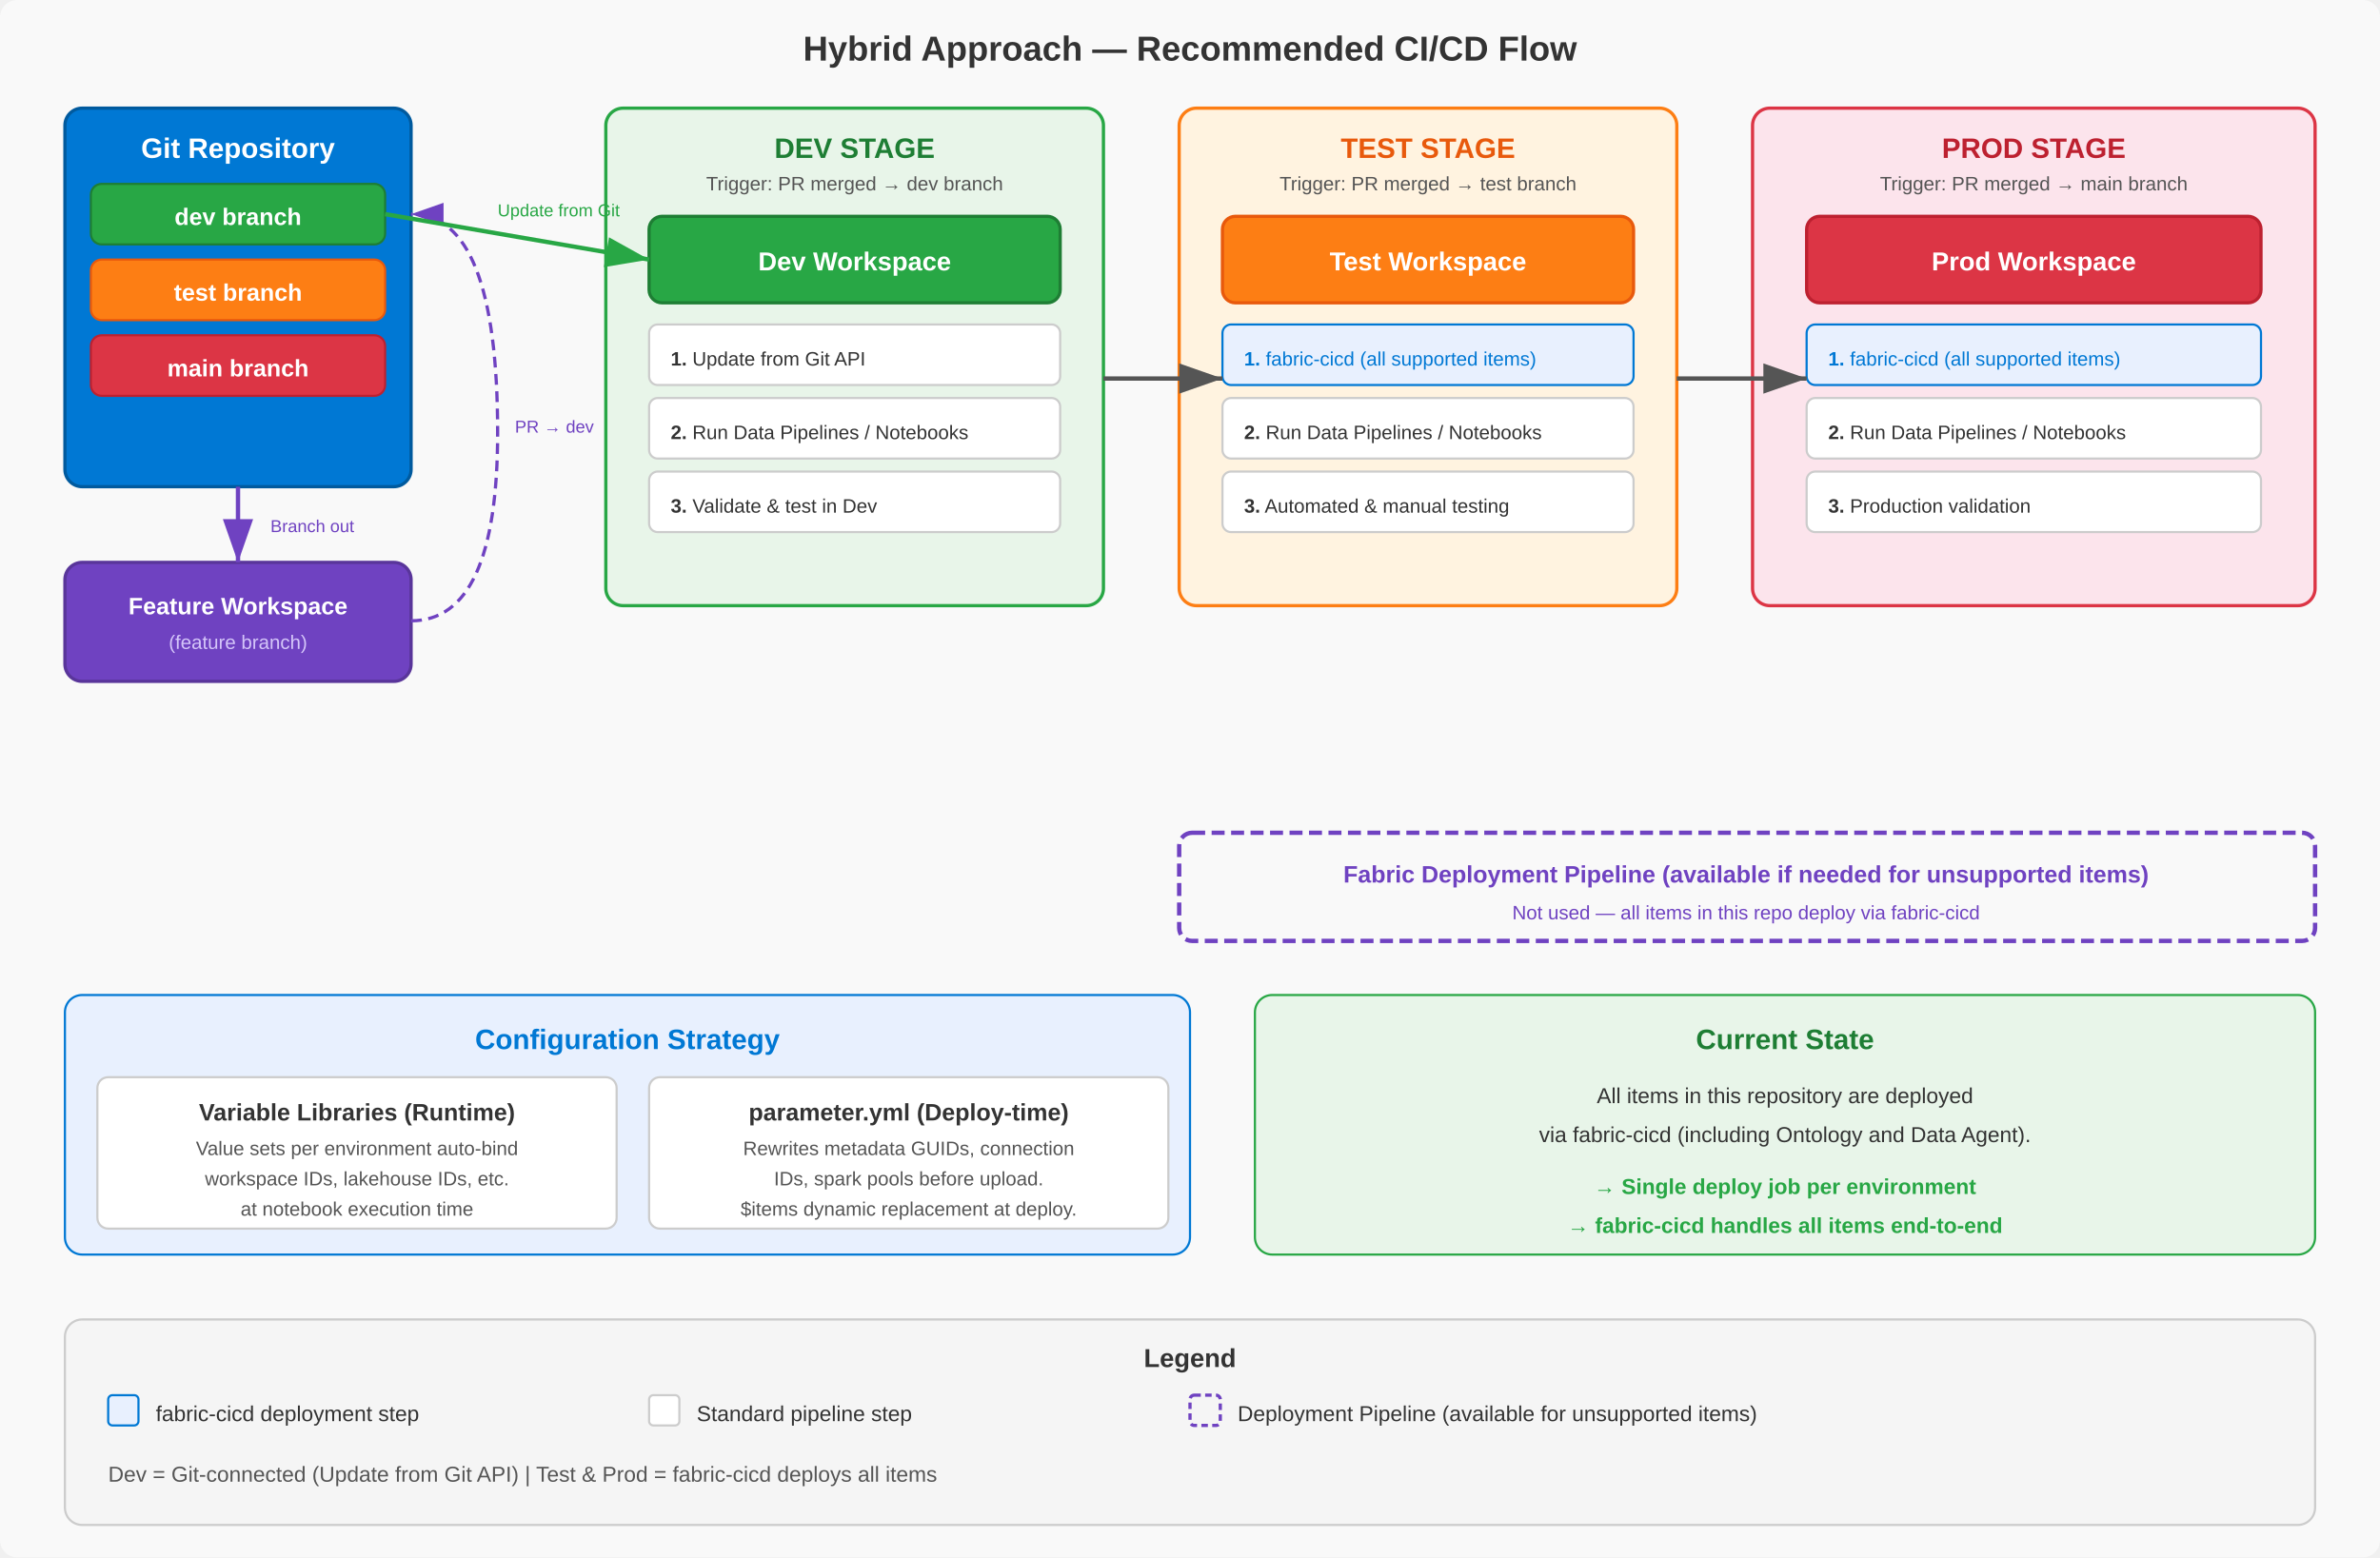
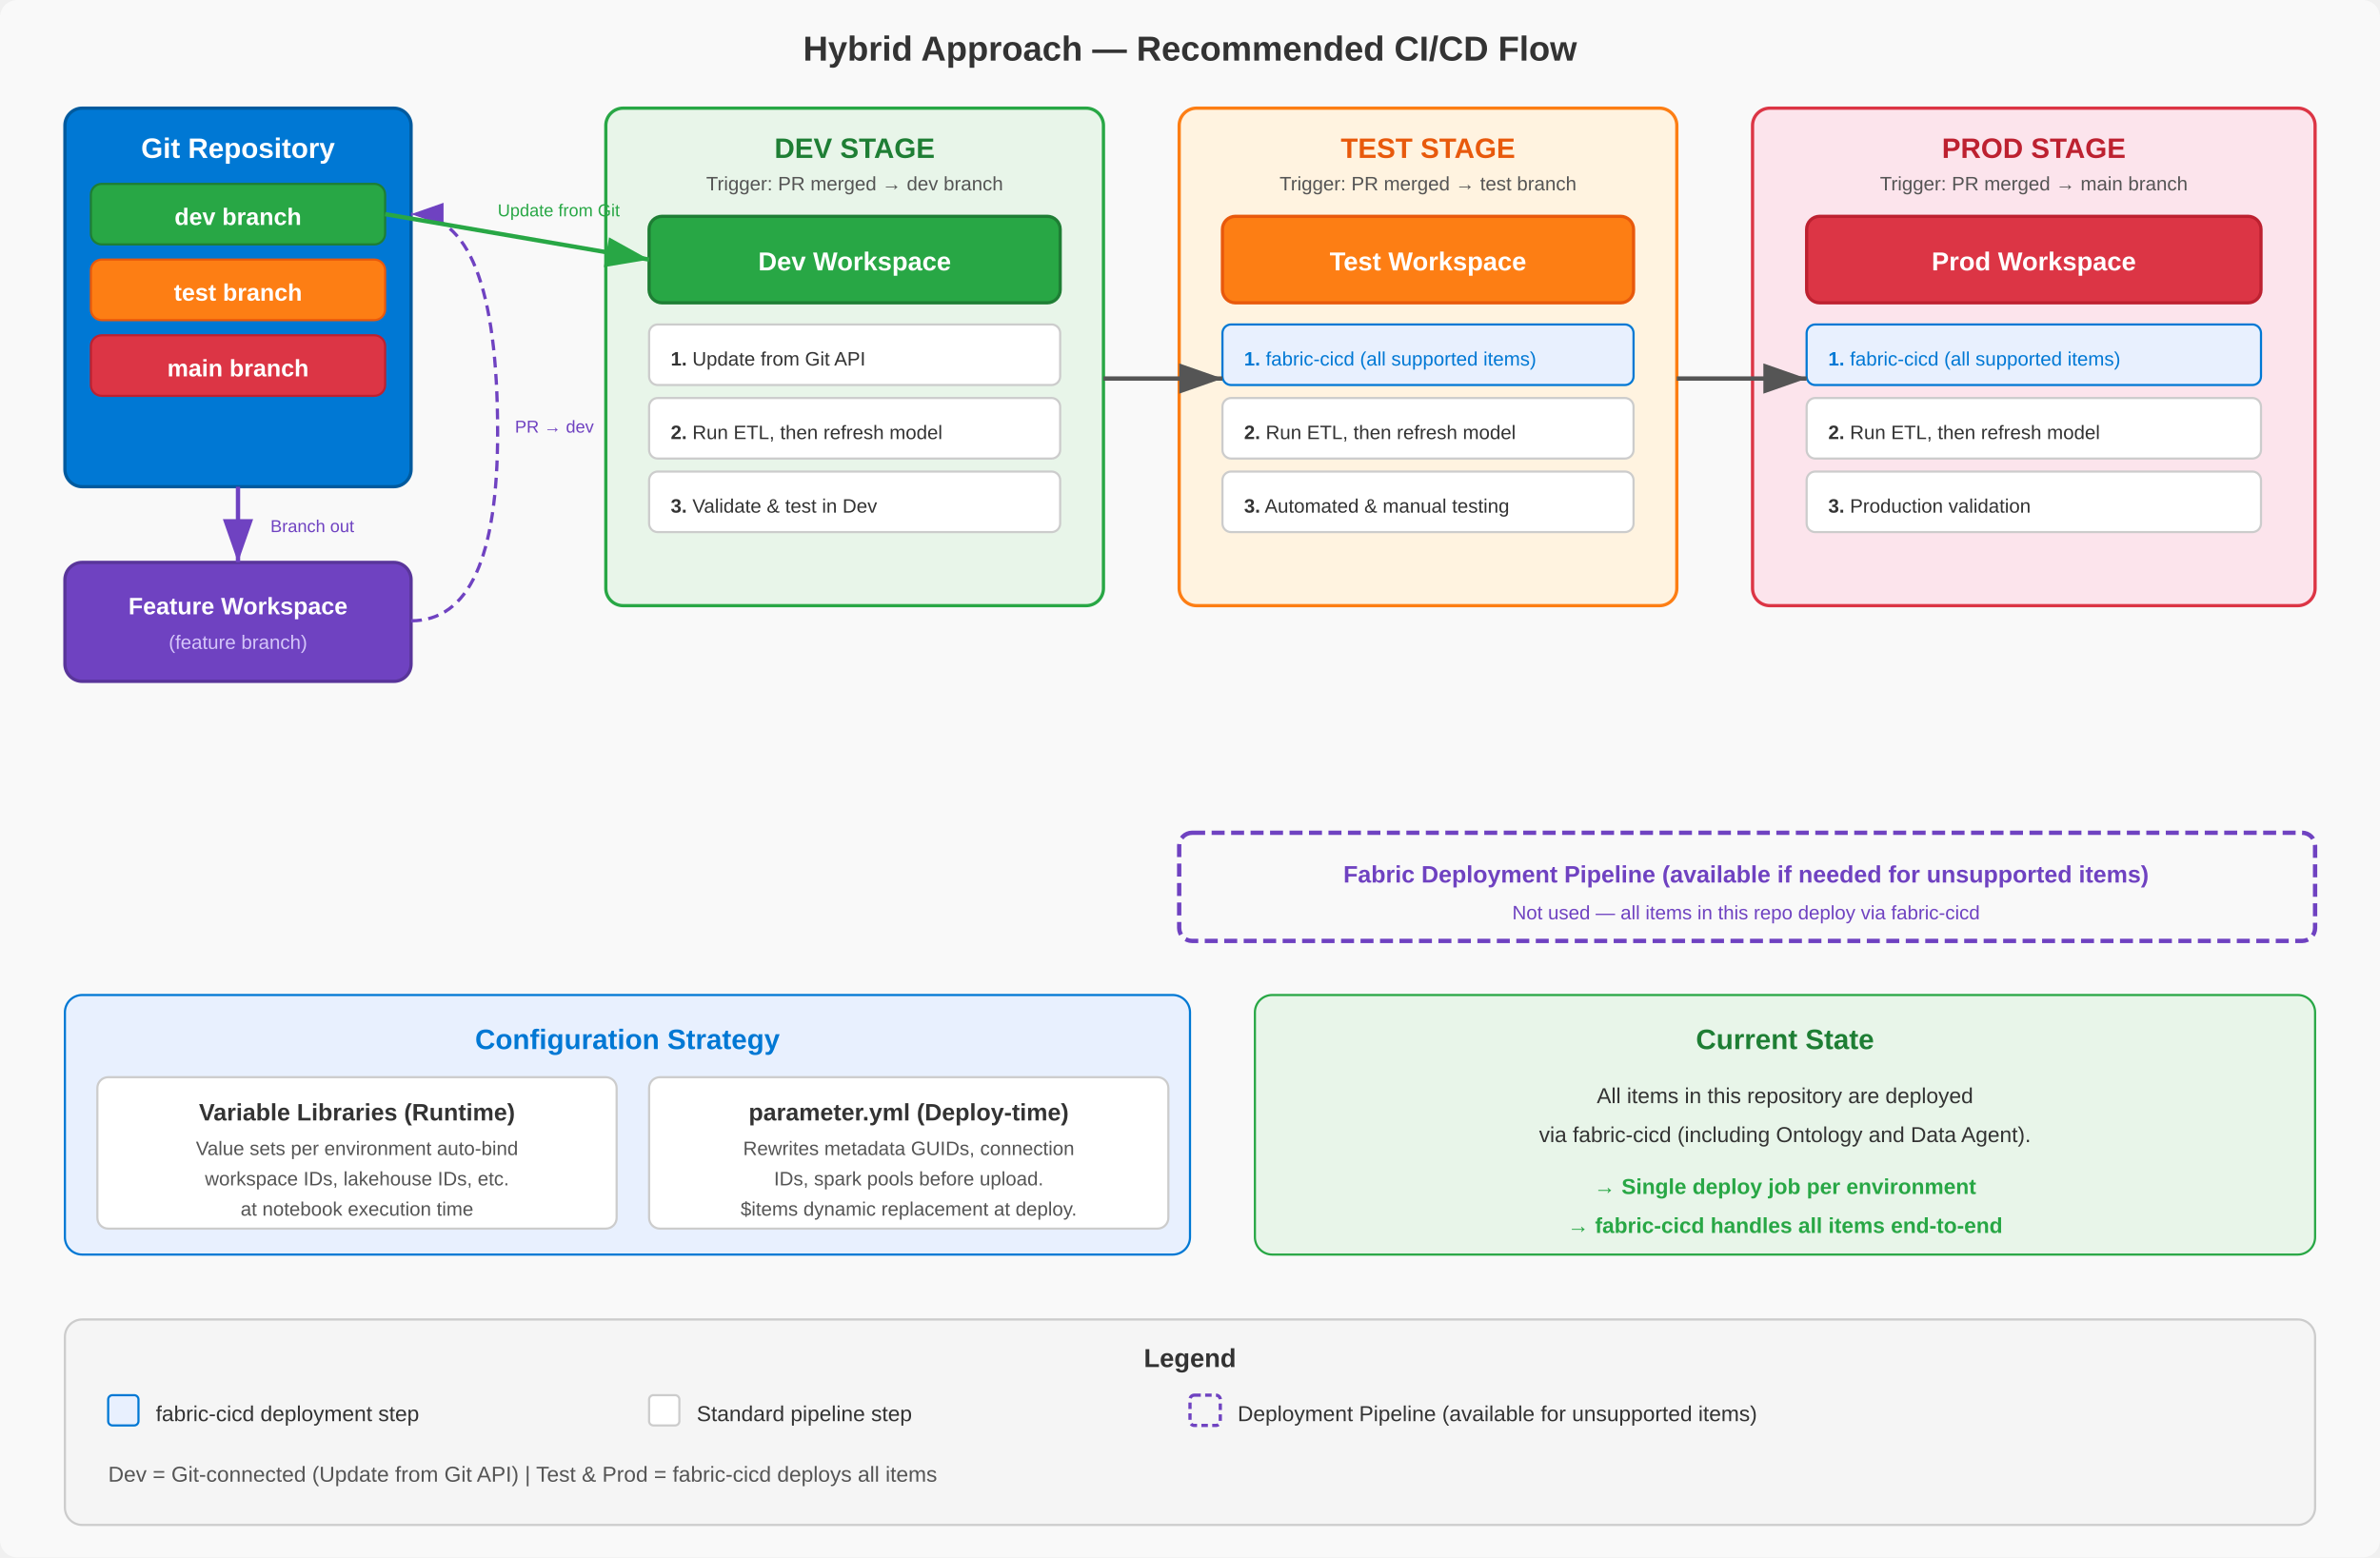
<svg xmlns="http://www.w3.org/2000/svg" viewBox="0 0 1100 720" font-family="Segoe UI, Arial, sans-serif">
  <rect width="1100" height="720" fill="#f9f9f9" rx="8" />
  <text x="550" y="28" text-anchor="middle" font-size="16" font-weight="bold" fill="#333">Hybrid Approach — Recommended CI/CD Flow</text>
  <rect x="30" y="50" width="160" height="175" rx="8" fill="#0078d4" stroke="#005a9e" stroke-width="1.5" />
  <text x="110" y="73" text-anchor="middle" font-size="13" fill="#fff" font-weight="bold">Git Repository</text>
  <rect x="42" y="85" width="136" height="28" rx="5" fill="#28a745" stroke="#1e7e34" stroke-width="1" />
  <text x="110" y="104" text-anchor="middle" font-size="11" fill="#fff" font-weight="bold">dev branch</text>
  <rect x="42" y="120" width="136" height="28" rx="5" fill="#fd7e14" stroke="#e8590c" stroke-width="1" />
  <text x="110" y="139" text-anchor="middle" font-size="11" fill="#fff" font-weight="bold">test branch</text>
  <rect x="42" y="155" width="136" height="28" rx="5" fill="#dc3545" stroke="#bd2130" stroke-width="1" />
  <text x="110" y="174" text-anchor="middle" font-size="11" fill="#fff" font-weight="bold">main branch</text>
  <rect x="30" y="260" width="160" height="55" rx="8" fill="#6f42c1" stroke="#59359a" stroke-width="1.5" />
  <text x="110" y="284" text-anchor="middle" font-size="11" fill="#fff" font-weight="bold">Feature Workspace</text>
  <text x="110" y="300" text-anchor="middle" font-size="9" fill="#d4c5f9">(feature branch)</text>
  <line x1="110" y1="225" x2="110" y2="260" stroke="#6f42c1" stroke-width="2" marker-end="url(#arrowPurple)" />
  <text x="125" y="246" font-size="8" fill="#6f42c1">Branch out</text>
  <path d="M 190 287 Q 230 287 230 200 Q 230 99 190 99" fill="none" stroke="#6f42c1" stroke-width="1.5" stroke-dasharray="5,3" marker-end="url(#arrowPurple)" />
  <text x="238" y="200" font-size="8" fill="#6f42c1">PR → dev</text>
  <rect x="280" y="50" width="230" height="230" rx="8" fill="#e8f5e9" stroke="#28a745" stroke-width="1.5" />
  <text x="395" y="73" text-anchor="middle" font-size="13" font-weight="bold" fill="#1e7e34">DEV STAGE</text>
  <text x="395" y="88" text-anchor="middle" font-size="9" fill="#555">Trigger: PR merged → dev branch</text>
  <rect x="300" y="100" width="190" height="40" rx="6" fill="#28a745" stroke="#1e7e34" stroke-width="1.5" />
  <text x="395" y="125" text-anchor="middle" font-size="12" fill="#fff" font-weight="bold">Dev Workspace</text>
  <line x1="178" y1="99" x2="300" y2="120" stroke="#28a745" stroke-width="2" marker-end="url(#arrowGreen)" />
  <text x="230" y="100" font-size="8" fill="#28a745">Update from Git</text>
  <rect x="300" y="150" width="190" height="28" rx="4" fill="#fff" stroke="#ccc" stroke-width="1" />
  <text x="310" y="169" font-size="9" fill="#333">
    <tspan font-weight="bold">1.</tspan> Update from Git API</text>
  <rect x="300" y="184" width="190" height="28" rx="4" fill="#fff" stroke="#ccc" stroke-width="1" />
  <text x="310" y="203" font-size="9" fill="#333">
-     <tspan font-weight="bold">2.</tspan> Run Data Pipelines / Notebooks</text>
+     <tspan font-weight="bold">2.</tspan> Run ETL, then refresh model</text>
  <rect x="300" y="218" width="190" height="28" rx="4" fill="#fff" stroke="#ccc" stroke-width="1" />
  <text x="310" y="237" font-size="9" fill="#333">
    <tspan font-weight="bold">3.</tspan> Validate &amp; test in Dev</text>
  <rect x="545" y="50" width="230" height="230" rx="8" fill="#fff3e0" stroke="#fd7e14" stroke-width="1.5" />
  <text x="660" y="73" text-anchor="middle" font-size="13" font-weight="bold" fill="#e8590c">TEST STAGE</text>
  <text x="660" y="88" text-anchor="middle" font-size="9" fill="#555">Trigger: PR merged → test branch</text>
  <rect x="565" y="100" width="190" height="40" rx="6" fill="#fd7e14" stroke="#e8590c" stroke-width="1.5" />
  <text x="660" y="125" text-anchor="middle" font-size="12" fill="#fff" font-weight="bold">Test Workspace</text>
  <rect x="565" y="150" width="190" height="28" rx="4" fill="#e8f0fe" stroke="#0078d4" stroke-width="1" />
  <text x="575" y="169" font-size="9" fill="#0078d4">
    <tspan font-weight="bold">1.</tspan> fabric-cicd (all supported items)</text>
  <rect x="565" y="184" width="190" height="28" rx="4" fill="#fff" stroke="#ccc" stroke-width="1" />
  <text x="575" y="203" font-size="9" fill="#333">
-     <tspan font-weight="bold">2.</tspan> Run Data Pipelines / Notebooks</text>
+     <tspan font-weight="bold">2.</tspan> Run ETL, then refresh model</text>
  <rect x="565" y="218" width="190" height="28" rx="4" fill="#fff" stroke="#ccc" stroke-width="1" />
  <text x="575" y="237" font-size="9" fill="#333">
    <tspan font-weight="bold">3.</tspan> Automated &amp; manual testing</text>
  <line x1="510" y1="175" x2="565" y2="175" stroke="#555" stroke-width="2" marker-end="url(#arrow)" />
  <rect x="810" y="50" width="260" height="230" rx="8" fill="#fce4ec" stroke="#dc3545" stroke-width="1.5" />
  <text x="940" y="73" text-anchor="middle" font-size="13" font-weight="bold" fill="#bd2130">PROD STAGE</text>
  <text x="940" y="88" text-anchor="middle" font-size="9" fill="#555">Trigger: PR merged → main branch</text>
  <rect x="835" y="100" width="210" height="40" rx="6" fill="#dc3545" stroke="#bd2130" stroke-width="1.5" />
  <text x="940" y="125" text-anchor="middle" font-size="12" fill="#fff" font-weight="bold">Prod Workspace</text>
  <rect x="835" y="150" width="210" height="28" rx="4" fill="#e8f0fe" stroke="#0078d4" stroke-width="1" />
  <text x="845" y="169" font-size="9" fill="#0078d4">
    <tspan font-weight="bold">1.</tspan> fabric-cicd (all supported items)</text>
  <rect x="835" y="184" width="210" height="28" rx="4" fill="#fff" stroke="#ccc" stroke-width="1" />
  <text x="845" y="203" font-size="9" fill="#333">
-     <tspan font-weight="bold">2.</tspan> Run Data Pipelines / Notebooks</text>
+     <tspan font-weight="bold">2.</tspan> Run ETL, then refresh model</text>
  <rect x="835" y="218" width="210" height="28" rx="4" fill="#fff" stroke="#ccc" stroke-width="1" />
  <text x="845" y="237" font-size="9" fill="#333">
    <tspan font-weight="bold">3.</tspan> Production validation</text>
  <line x1="775" y1="175" x2="835" y2="175" stroke="#555" stroke-width="2" marker-end="url(#arrow)" />
  <rect x="545" y="385" width="525" height="50" rx="6" fill="none" stroke="#6f42c1" stroke-width="2" stroke-dasharray="6,3" />
  <text x="807" y="408" text-anchor="middle" font-size="11" fill="#6f42c1" font-weight="bold">Fabric Deployment Pipeline (available if needed for unsupported items)</text>
  <text x="807" y="425" text-anchor="middle" font-size="9" fill="#6f42c1">Not used — all items in this repo deploy via fabric-cicd</text>
  <rect x="30" y="460" width="520" height="120" rx="8" fill="#e8f0fe" stroke="#0078d4" stroke-width="1" />
  <text x="290" y="485" text-anchor="middle" font-size="13" font-weight="bold" fill="#0078d4">Configuration Strategy</text>
  <rect x="45" y="498" width="240" height="70" rx="5" fill="#fff" stroke="#ccc" stroke-width="1" />
  <text x="165" y="518" text-anchor="middle" font-size="11" font-weight="bold" fill="#333">Variable Libraries (Runtime)</text>
  <text x="165" y="534" text-anchor="middle" font-size="9" fill="#555">Value sets per environment auto-bind</text>
  <text x="165" y="548" text-anchor="middle" font-size="9" fill="#555">workspace IDs, lakehouse IDs, etc.</text>
  <text x="165" y="562" text-anchor="middle" font-size="9" fill="#555">at notebook execution time</text>
  <rect x="300" y="498" width="240" height="70" rx="5" fill="#fff" stroke="#ccc" stroke-width="1" />
  <text x="420" y="518" text-anchor="middle" font-size="11" font-weight="bold" fill="#333">parameter.yml (Deploy-time)</text>
  <text x="420" y="534" text-anchor="middle" font-size="9" fill="#555">Rewrites metadata GUIDs, connection</text>
  <text x="420" y="548" text-anchor="middle" font-size="9" fill="#555">IDs, spark pools before upload.</text>
  <text x="420" y="562" text-anchor="middle" font-size="9" fill="#555">$items dynamic replacement at deploy.</text>
  <rect x="580" y="460" width="490" height="120" rx="8" fill="#e8f5e9" stroke="#28a745" stroke-width="1" />
  <text x="825" y="485" text-anchor="middle" font-size="13" font-weight="bold" fill="#1e7e34">Current State</text>
  <text x="825" y="510" text-anchor="middle" font-size="10" fill="#333">All items in this repository are deployed</text>
  <text x="825" y="528" text-anchor="middle" font-size="10" fill="#333">via fabric-cicd (including Ontology and Data Agent).</text>
  <text x="825" y="552" text-anchor="middle" font-size="10" fill="#28a745" font-weight="bold">→ Single deploy job per environment</text>
  <text x="825" y="570" text-anchor="middle" font-size="10" fill="#28a745" font-weight="bold">→ fabric-cicd handles all items end-to-end</text>
  <rect x="30" y="610" width="1040" height="95" rx="8" fill="#f5f5f5" stroke="#ccc" stroke-width="1" />
  <text x="550" y="632" text-anchor="middle" font-size="12" font-weight="bold" fill="#333">Legend</text>
  <rect x="50" y="645" width="14" height="14" rx="2" fill="#e8f0fe" stroke="#0078d4" stroke-width="1" />
  <text x="72" y="657" font-size="10" fill="#333">fabric-cicd deployment step</text>
  <rect x="300" y="645" width="14" height="14" rx="2" fill="#fff" stroke="#ccc" stroke-width="1" />
  <text x="322" y="657" font-size="10" fill="#333">Standard pipeline step</text>
  <rect x="550" y="645" width="14" height="14" rx="2" fill="none" stroke="#6f42c1" stroke-width="1.5" stroke-dasharray="3,2" />
  <text x="572" y="657" font-size="10" fill="#333">Deployment Pipeline (available for unsupported items)</text>
  <text x="50" y="685" font-size="10" fill="#555">Dev = Git-connected (Update from Git API) | Test &amp; Prod = fabric-cicd deploys all items</text>
  <defs>
    <marker id="arrow" markerWidth="10" markerHeight="7" refX="10" refY="3.5" orient="auto">
      <polygon points="0 0, 10 3.5, 0 7" fill="#555" />
    </marker>
    <marker id="arrowGreen" markerWidth="10" markerHeight="7" refX="10" refY="3.5" orient="auto">
      <polygon points="0 0, 10 3.5, 0 7" fill="#28a745" />
    </marker>
    <marker id="arrowPurple" markerWidth="10" markerHeight="7" refX="10" refY="3.5" orient="auto">
      <polygon points="0 0, 10 3.5, 0 7" fill="#6f42c1" />
    </marker>
  </defs>
</svg>
